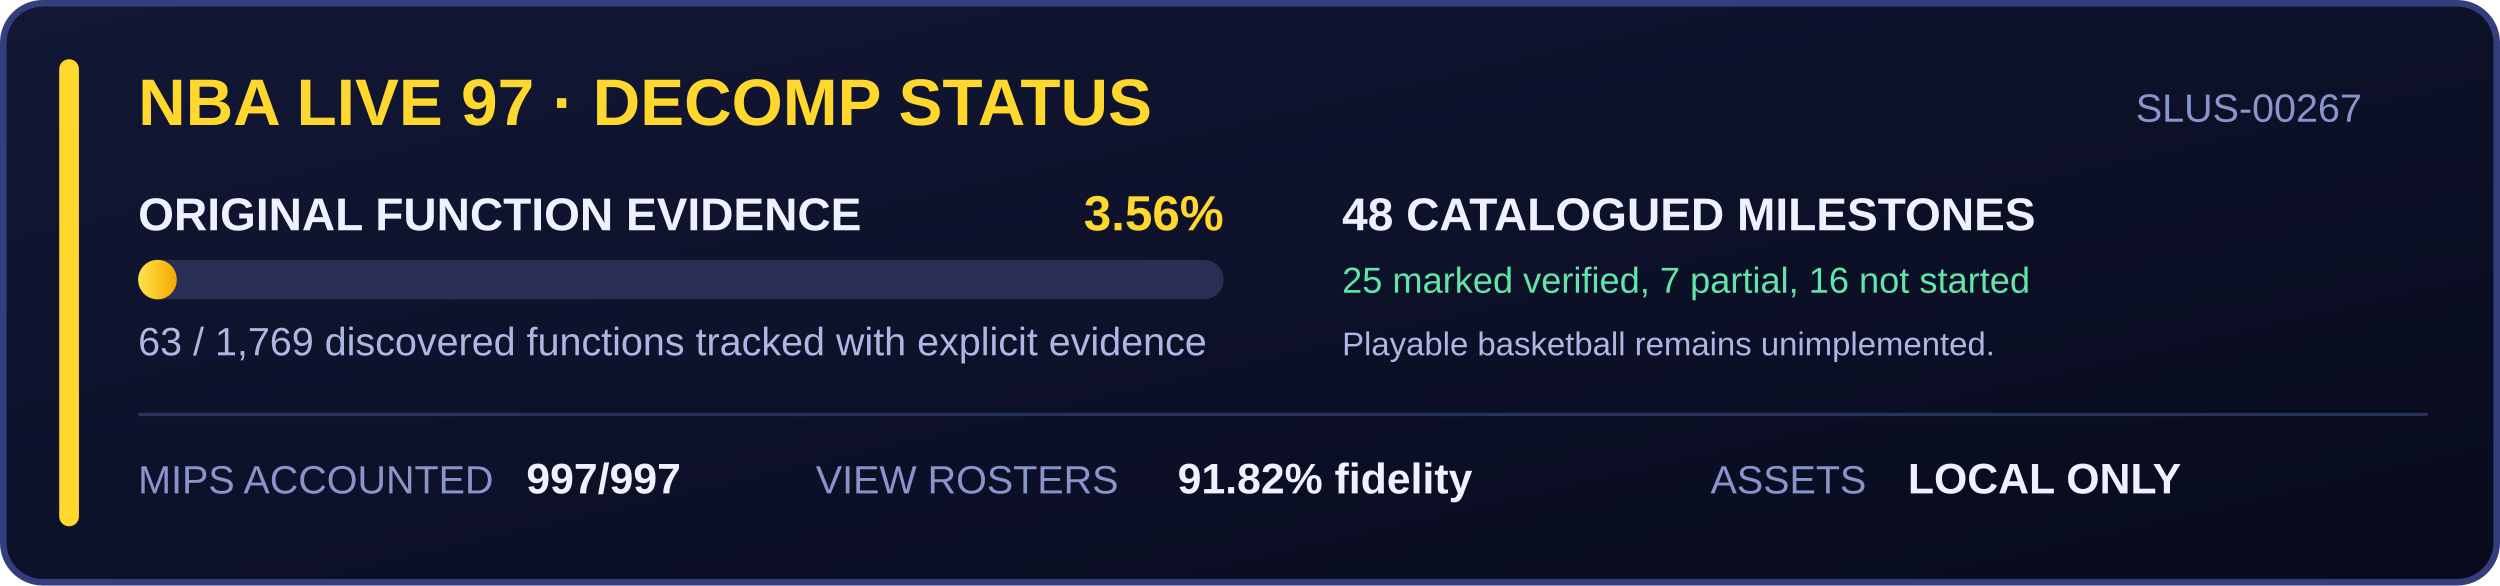
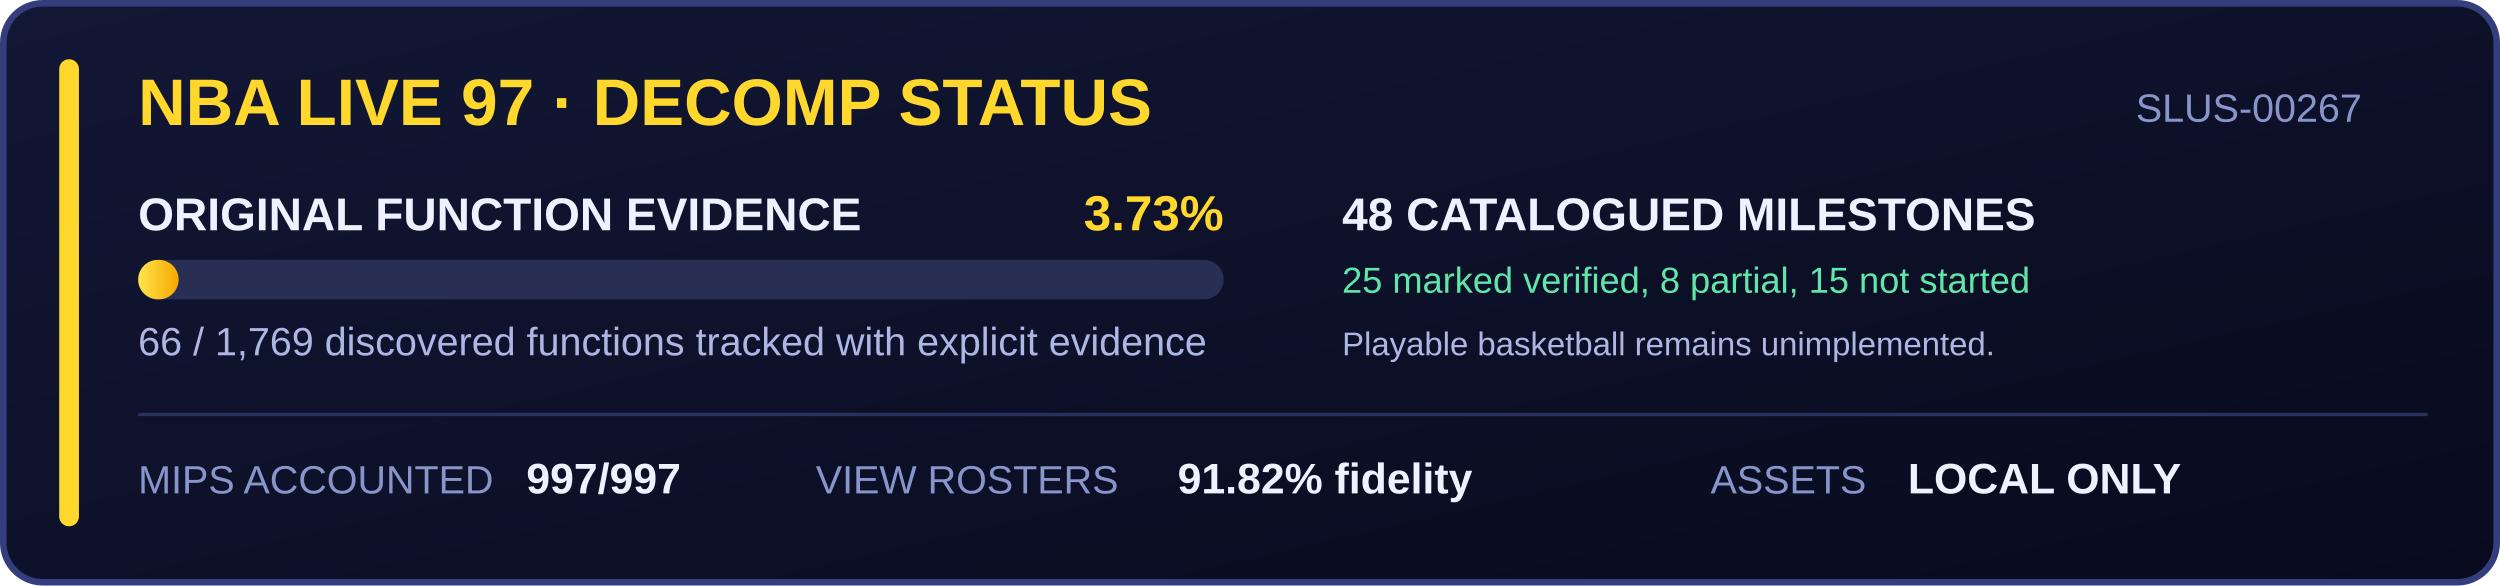
<svg xmlns="http://www.w3.org/2000/svg" width="760" height="178" viewBox="0 0 760 178" role="img" aria-labelledby="title desc">
  <defs>
    <linearGradient id="panel" x1="0" y1="0" x2="1" y2="1">
      <stop stop-color="#121735" />
      <stop offset="1" stop-color="#080b1d" />
    </linearGradient>
    <linearGradient id="gold" x1="0" y1="0" x2="1" y2="0">
      <stop stop-color="#ffe44a" />
      <stop offset="1" stop-color="#f6a800" />
    </linearGradient>
  </defs>
  <rect x="1" y="1" width="758" height="176" rx="12" fill="url(#panel)" stroke="#343e7d" stroke-width="2" />
  <rect x="18" y="18" width="6" height="142" rx="3" fill="#ffd72d" />
  <g font-family="Segoe UI, Arial, sans-serif">
    <text x="42" y="38" fill="#ffd72d" font-size="20" font-weight="700">NBA LIVE 97 · DECOMP STATUS</text>
    <text x="718" y="37" fill="#8994ca" font-size="12" text-anchor="end">SLUS-00267</text>
    <text x="42" y="70" fill="#eef1ff" font-size="14" font-weight="600">ORIGINAL FUNCTION EVIDENCE</text>
-     <text x="372" y="70" fill="#ffd72d" font-size="15" font-weight="700" text-anchor="end">3.56%</text>
+     <text x="372" y="70" fill="#ffd72d" font-size="15" font-weight="700" text-anchor="end">3.73%</text>
    <rect x="42" y="79" width="330" height="12" rx="6" fill="#282e54" />
-     <rect x="42" y="79" width="11.75" height="12" rx="6" fill="url(#gold)" />
-     <text x="42" y="108" fill="#aeb7e4" font-size="12">63 / 1,769 discovered functions tracked with explicit evidence</text>
+     <rect x="42" y="79" width="12.31" height="12" rx="6" fill="url(#gold)" />
+     <text x="42" y="108" fill="#aeb7e4" font-size="12">66 / 1,769 discovered functions tracked with explicit evidence</text>
    <text x="408" y="70" fill="#eef1ff" font-size="14" font-weight="600">48 CATALOGUED MILESTONES</text>
-     <text x="408" y="89" fill="#60e6a8" font-size="11">25 marked verified, 7 partial, 16 not started</text>
+     <text x="408" y="89" fill="#60e6a8" font-size="11">25 marked verified, 8 partial, 15 not started</text>
    <text x="408" y="108" fill="#aeb7e4" font-size="10">Playable basketball remains unimplemented.</text>
    <line x1="42" y1="126" x2="738" y2="126" stroke="#29315f" />
    <text x="42" y="150" fill="#8994ca" font-size="12">MIPS ACCOUNTED</text>
    <text x="160" y="150" fill="#eef1ff" font-size="13" font-weight="700">997/997</text>
    <text x="248" y="150" fill="#8994ca" font-size="12">VIEW ROSTERS</text>
    <text x="358" y="150" fill="#eef1ff" font-size="13" font-weight="700">91.82% fidelity</text>
    <text x="520" y="150" fill="#8994ca" font-size="12">ASSETS</text>
    <text x="580" y="150" fill="#eef1ff" font-size="13" font-weight="700">LOCAL ONLY</text>
  </g>
</svg>
